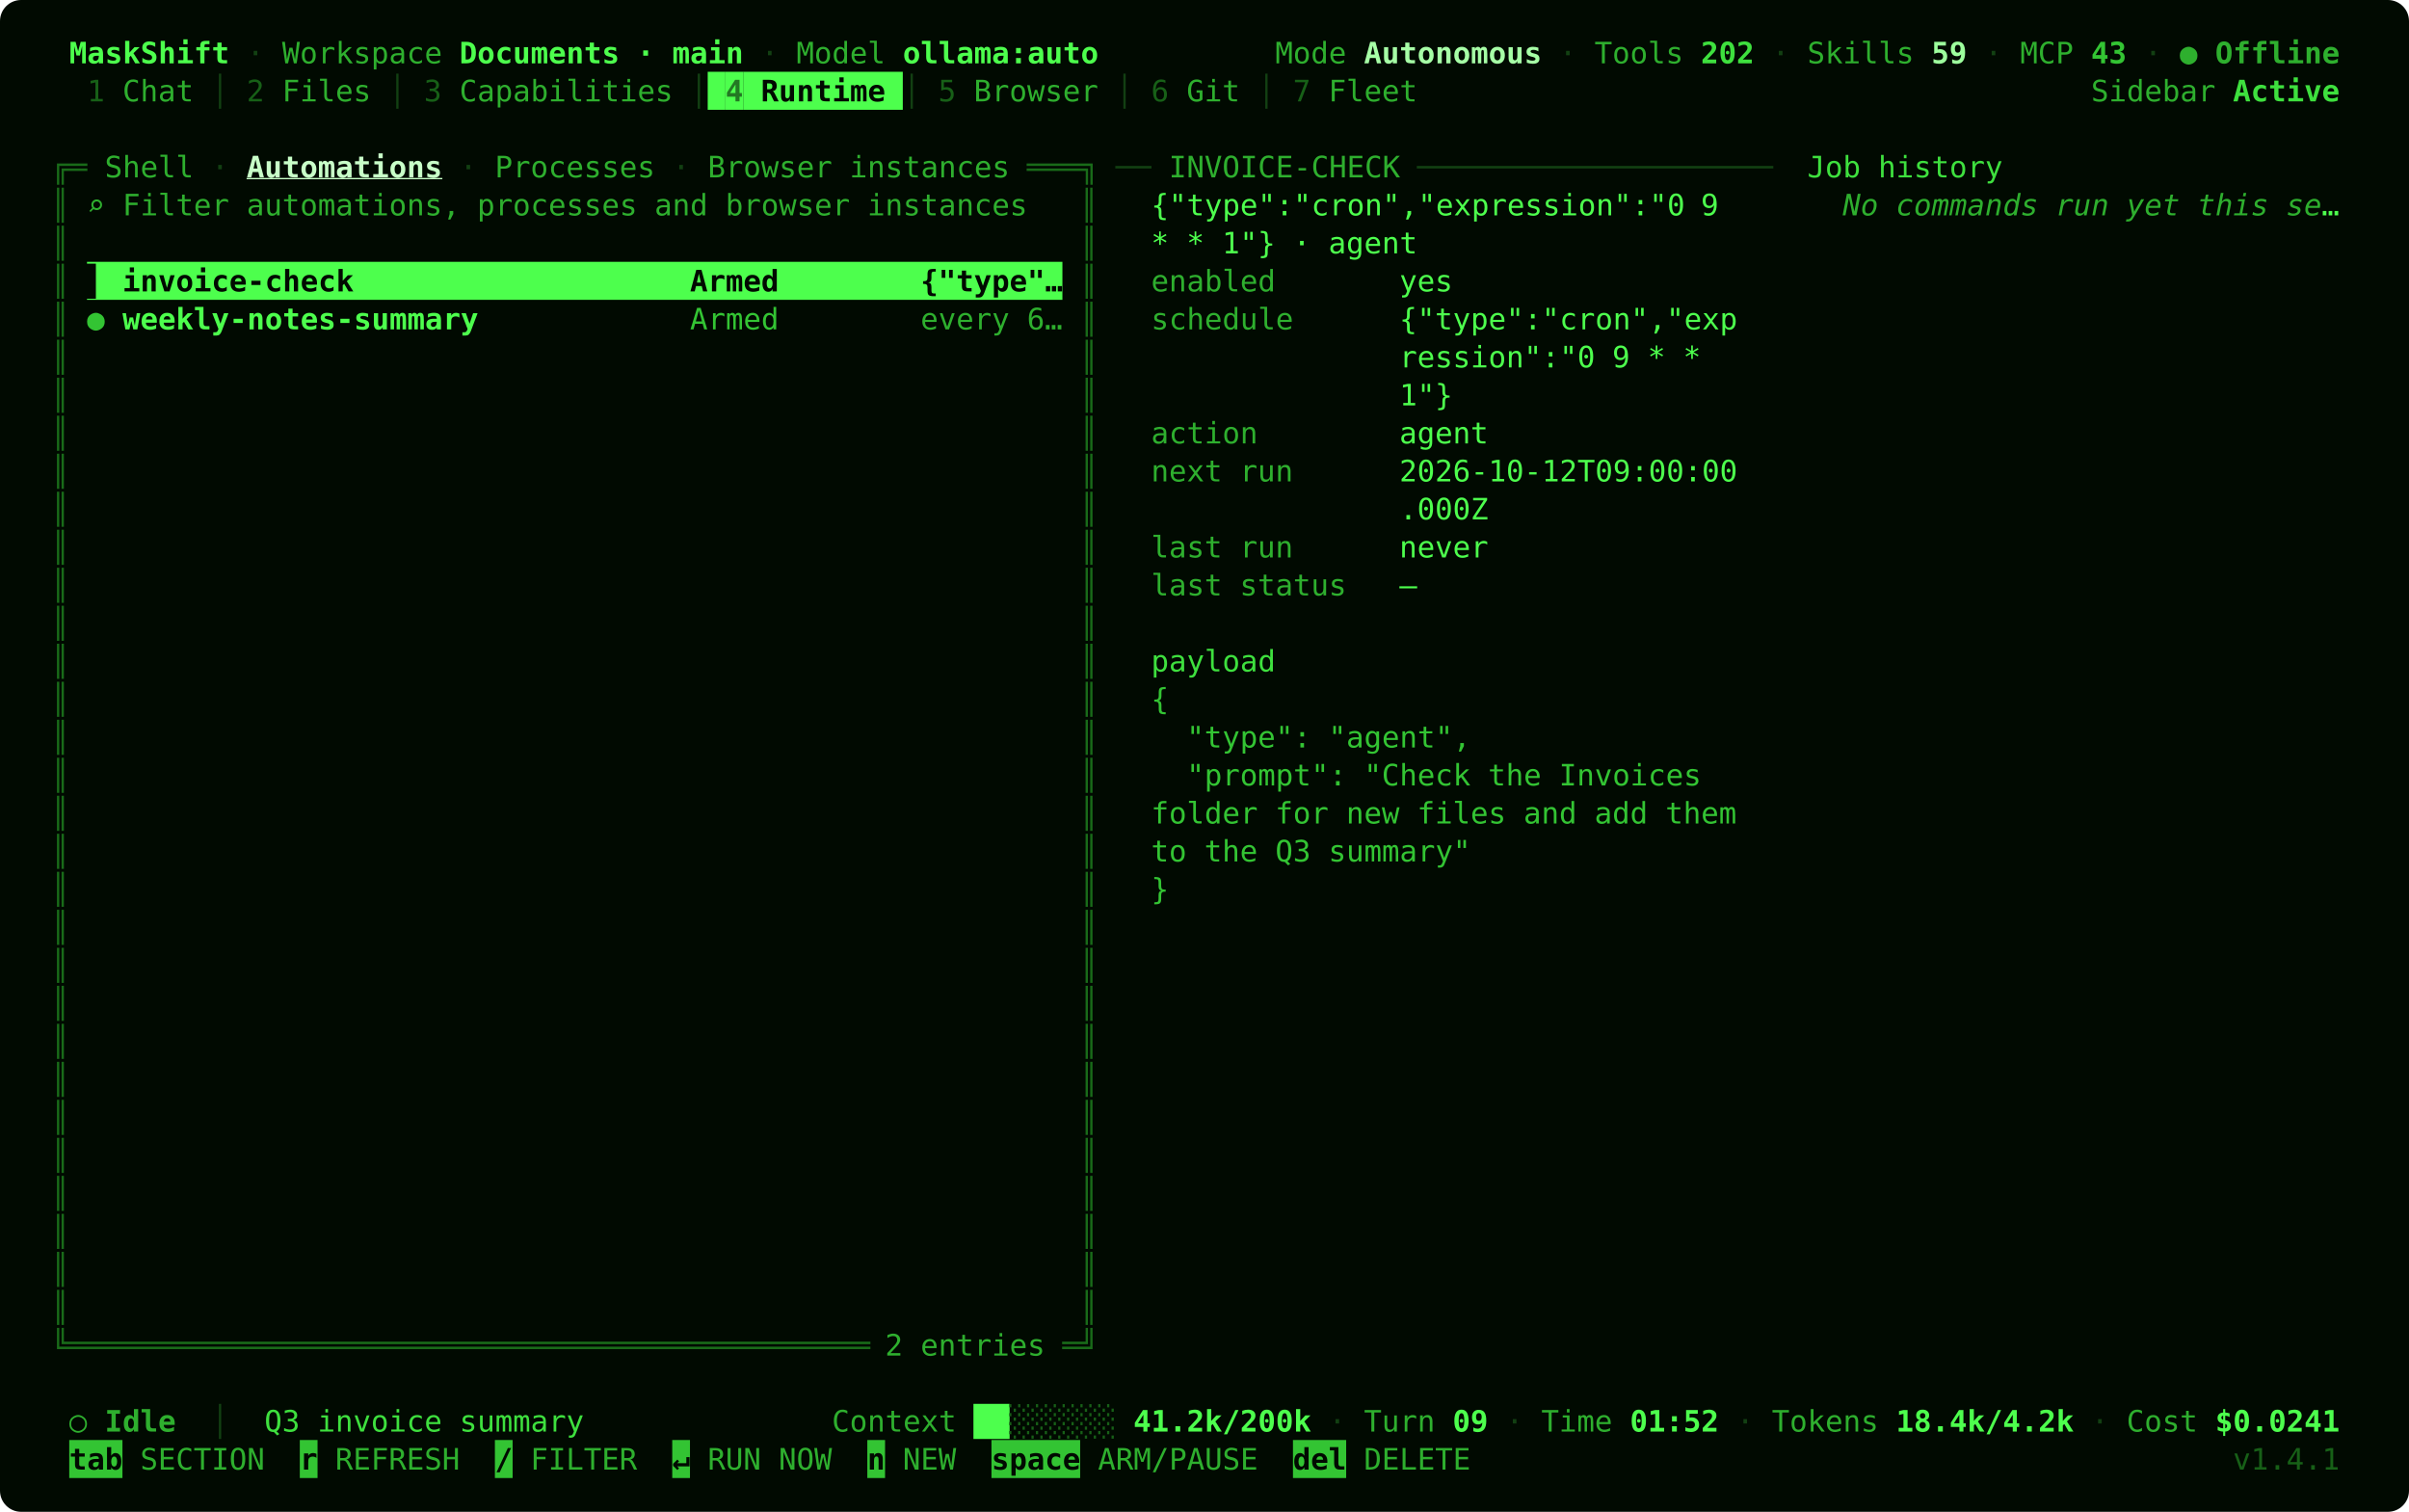
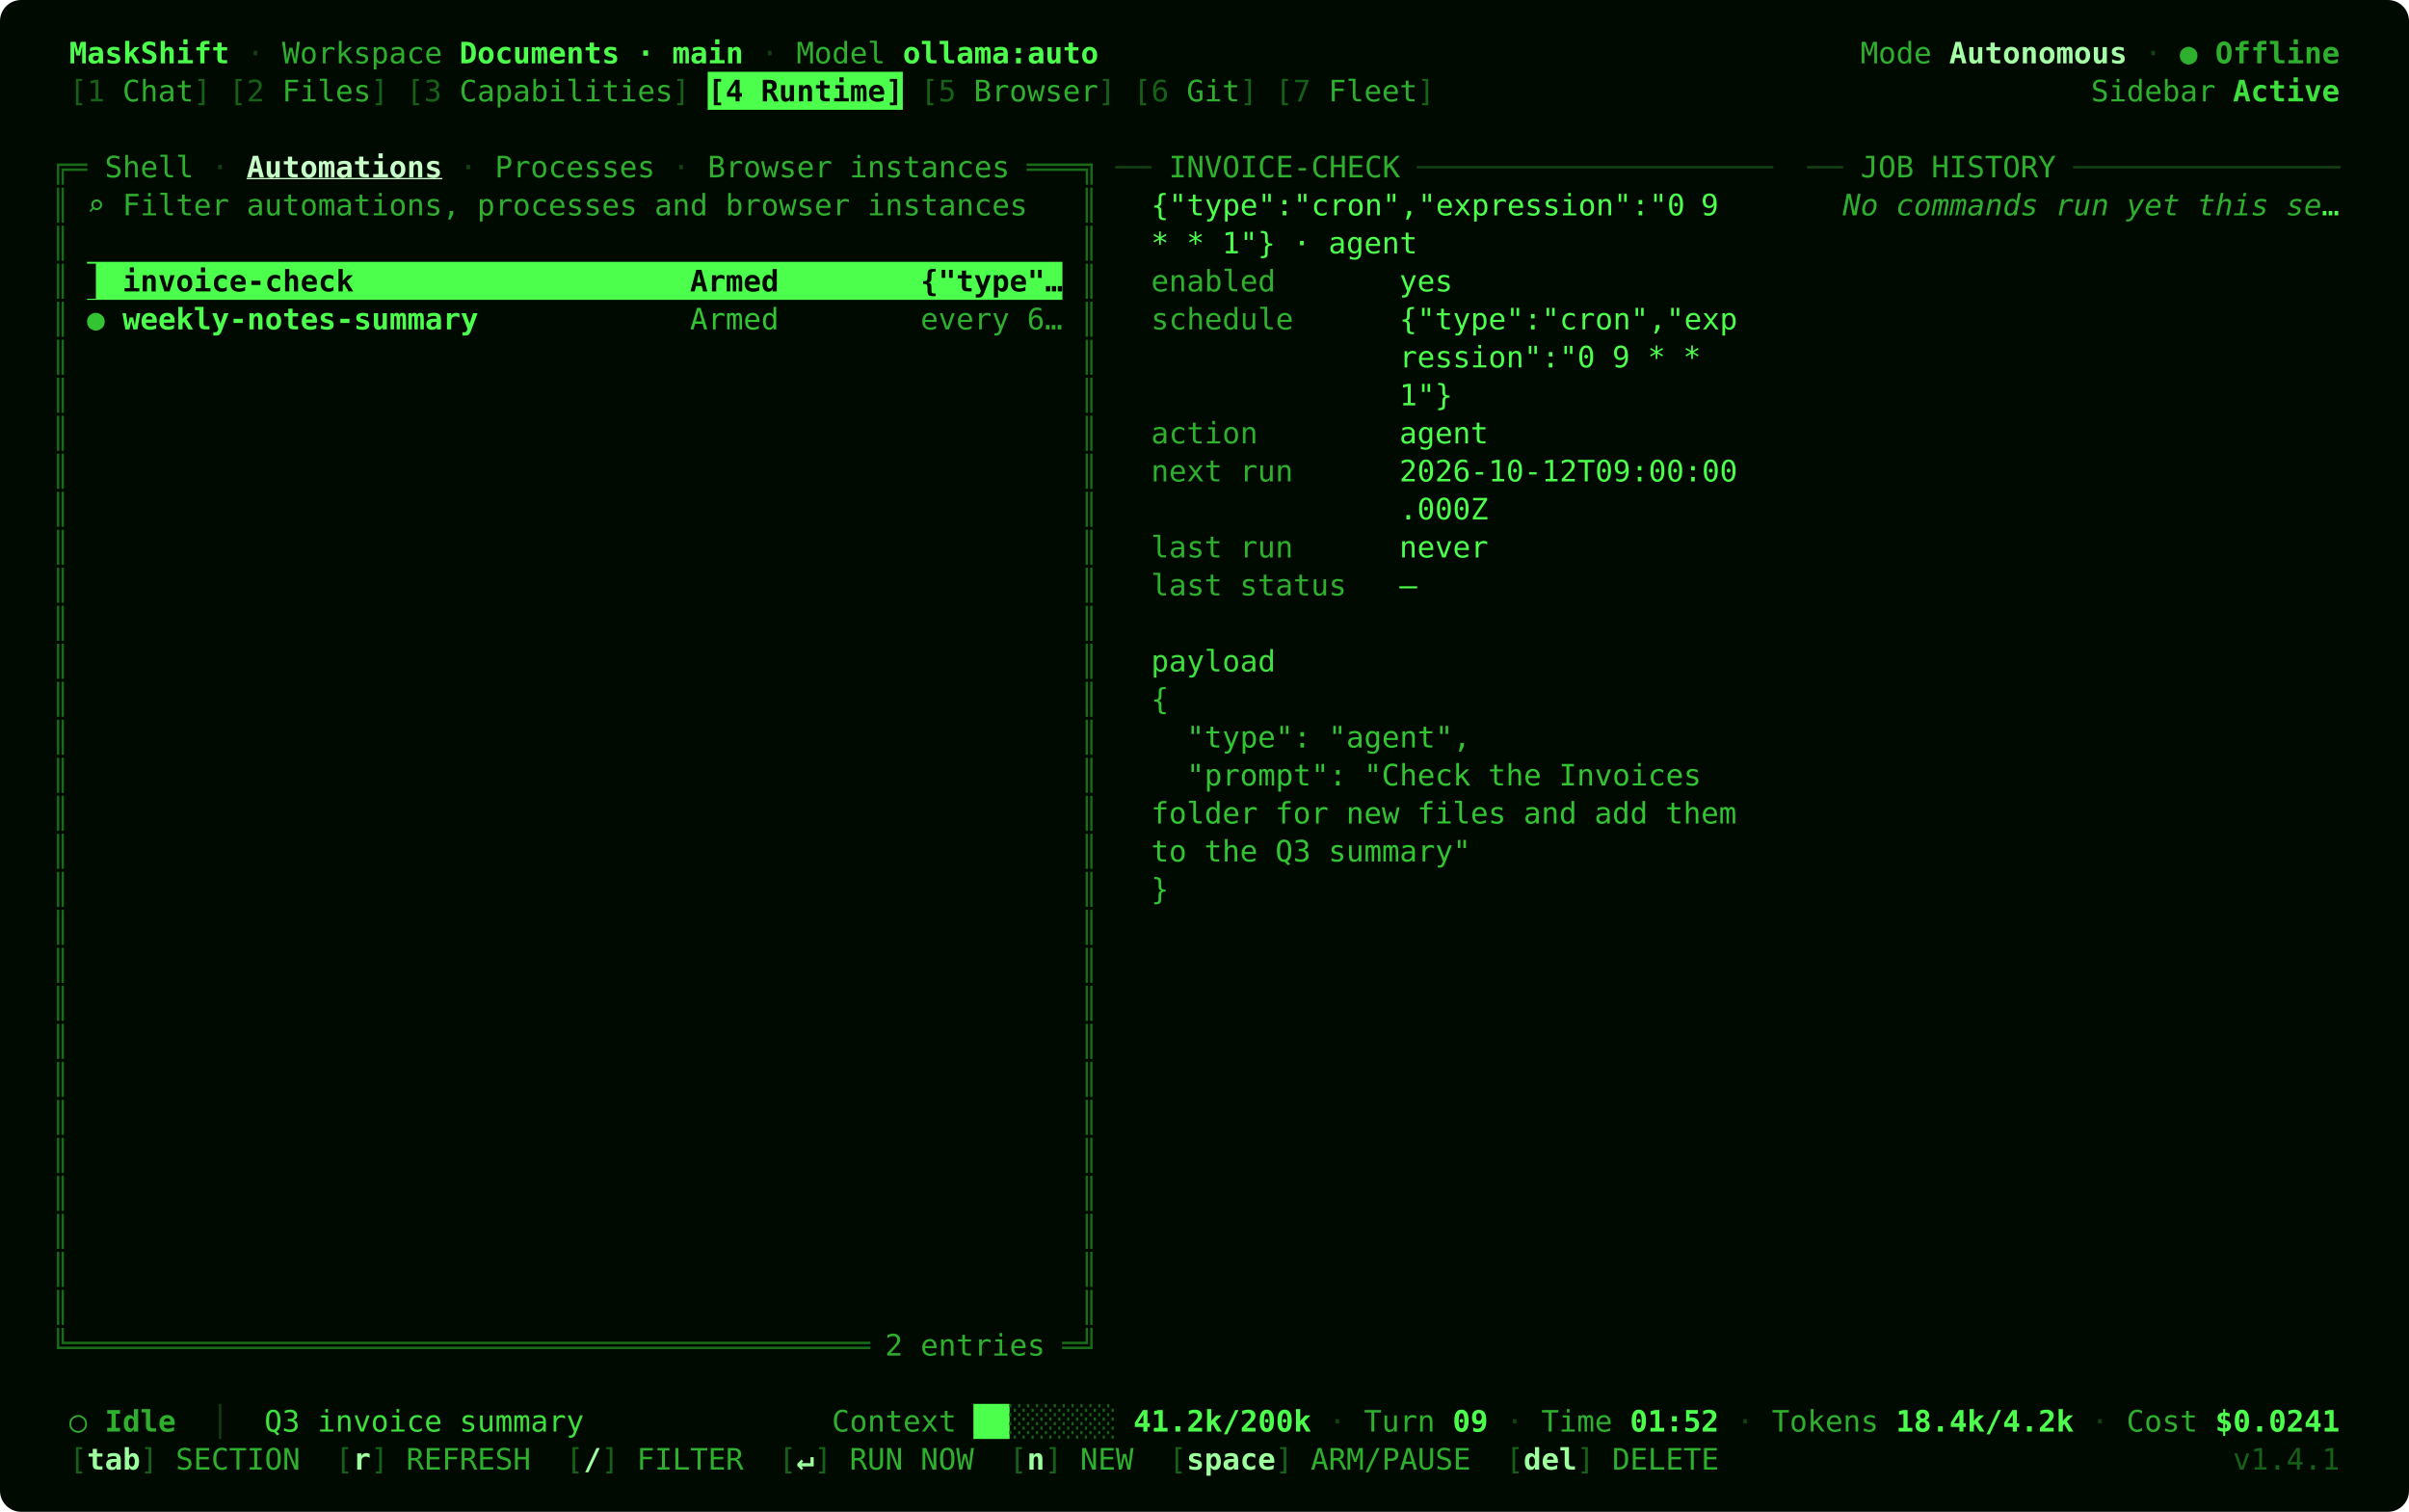
<svg xmlns="http://www.w3.org/2000/svg" width="1141" height="716" viewBox="0 0 1141 716" role="img" aria-label="MaskShift — Runtime">
  <rect width="100%" height="100%" rx="10" fill="#010a01" />
  <g font-family="SFMono-Regular, Menlo, Consolas, DejaVu Sans Mono, monospace" font-size="14" xml:space="preserve">
    <text x="32.80" y="30.00" fill="#4dff4d" textLength="75.60" lengthAdjust="spacingAndGlyphs" font-weight="700">MaskShift</text>
    <text x="116.80" y="30.00" fill="#124012" textLength="8.40" lengthAdjust="spacingAndGlyphs">·</text>
    <text x="133.60" y="30.00" fill="#2eaf2e" textLength="75.60" lengthAdjust="spacingAndGlyphs">Workspace</text>
    <text x="217.60" y="30.00" fill="#4dff4d" textLength="75.60" lengthAdjust="spacingAndGlyphs" font-weight="700">Documents</text>
    <text x="301.60" y="30.00" fill="#4dff4d" textLength="8.40" lengthAdjust="spacingAndGlyphs" font-weight="700">·</text>
    <text x="318.40" y="30.00" fill="#4dff4d" textLength="33.60" lengthAdjust="spacingAndGlyphs" font-weight="700">main</text>
    <text x="360.40" y="30.00" fill="#124012" textLength="8.40" lengthAdjust="spacingAndGlyphs">·</text>
    <text x="377.20" y="30.00" fill="#2eaf2e" textLength="42.00" lengthAdjust="spacingAndGlyphs">Model</text>
    <text x="427.60" y="30.00" fill="#4dff4d" textLength="92.40" lengthAdjust="spacingAndGlyphs" font-weight="700">ollama:auto</text>
-     <text x="604.00" y="30.00" fill="#2eaf2e" textLength="33.60" lengthAdjust="spacingAndGlyphs">Mode</text>
-     <text x="646.00" y="30.00" fill="#a6ffa6" textLength="84.00" lengthAdjust="spacingAndGlyphs" font-weight="700">Autonomous</text>
-     <text x="738.40" y="30.00" fill="#124012" textLength="8.40" lengthAdjust="spacingAndGlyphs">·</text>
-     <text x="755.20" y="30.00" fill="#2eaf2e" textLength="42.00" lengthAdjust="spacingAndGlyphs">Tools</text>
-     <text x="805.60" y="30.00" fill="#3ee03e" textLength="25.20" lengthAdjust="spacingAndGlyphs" font-weight="700">202</text>
-     <text x="839.20" y="30.00" fill="#124012" textLength="8.40" lengthAdjust="spacingAndGlyphs">·</text>
-     <text x="856.00" y="30.00" fill="#2eaf2e" textLength="50.40" lengthAdjust="spacingAndGlyphs">Skills</text>
-     <text x="914.80" y="30.00" fill="#9dff9d" textLength="16.80" lengthAdjust="spacingAndGlyphs" font-weight="700">59</text>
-     <text x="940.00" y="30.00" fill="#124012" textLength="8.40" lengthAdjust="spacingAndGlyphs">·</text>
-     <text x="956.80" y="30.00" fill="#2eaf2e" textLength="25.20" lengthAdjust="spacingAndGlyphs">MCP</text>
-     <text x="990.40" y="30.00" fill="#33c433" textLength="16.80" lengthAdjust="spacingAndGlyphs" font-weight="700">43</text>
+     <text x="881.20" y="30.00" fill="#2eaf2e" textLength="33.60" lengthAdjust="spacingAndGlyphs">Mode</text>
+     <text x="923.20" y="30.00" fill="#a6ffa6" textLength="84.00" lengthAdjust="spacingAndGlyphs" font-weight="700">Autonomous</text>
    <text x="1015.60" y="30.00" fill="#124012" textLength="8.40" lengthAdjust="spacingAndGlyphs">·</text>
    <text x="1032.40" y="30.00" fill="#2eaf2e" textLength="8.40" lengthAdjust="spacingAndGlyphs">●</text>
    <text x="1049.20" y="30.00" fill="#2eaf2e" textLength="58.80" lengthAdjust="spacingAndGlyphs" font-weight="700">Offline</text>
-     <text x="41.20" y="48.00" fill="#176017" textLength="8.40" lengthAdjust="spacingAndGlyphs">1</text>
+     <text x="32.80" y="48.00" fill="#176017" textLength="16.80" lengthAdjust="spacingAndGlyphs">[1</text>
    <text x="58.00" y="48.00" fill="#2eaf2e" textLength="33.60" lengthAdjust="spacingAndGlyphs">Chat</text>
-     <text x="100.00" y="48.00" fill="#124012" textLength="8.40" lengthAdjust="spacingAndGlyphs">│</text>
-     <text x="116.80" y="48.00" fill="#176017" textLength="8.40" lengthAdjust="spacingAndGlyphs">2</text>
+     <text x="91.60" y="48.00" fill="#176017" textLength="8.40" lengthAdjust="spacingAndGlyphs">]</text>
+     <text x="108.40" y="48.00" fill="#176017" textLength="16.80" lengthAdjust="spacingAndGlyphs">[2</text>
    <text x="133.60" y="48.00" fill="#2eaf2e" textLength="42.00" lengthAdjust="spacingAndGlyphs">Files</text>
-     <text x="184.00" y="48.00" fill="#124012" textLength="8.40" lengthAdjust="spacingAndGlyphs">│</text>
-     <text x="200.80" y="48.00" fill="#176017" textLength="8.40" lengthAdjust="spacingAndGlyphs">3</text>
+     <text x="175.60" y="48.00" fill="#176017" textLength="8.40" lengthAdjust="spacingAndGlyphs">]</text>
+     <text x="192.40" y="48.00" fill="#176017" textLength="16.80" lengthAdjust="spacingAndGlyphs">[3</text>
    <text x="217.60" y="48.00" fill="#2eaf2e" textLength="100.80" lengthAdjust="spacingAndGlyphs">Capabilities</text>
-     <text x="326.80" y="48.00" fill="#124012" textLength="8.40" lengthAdjust="spacingAndGlyphs">│</text>
-     <rect x="335.20" y="34.00" width="8.40" height="18" fill="#4dff4d" />
-     <rect x="343.60" y="34.00" width="8.40" height="18" fill="#4dff4d" />
-     <text x="343.60" y="48.00" fill="#237823" textLength="8.40" lengthAdjust="spacingAndGlyphs" font-weight="700">4</text>
-     <rect x="352.00" y="34.00" width="75.60" height="18" fill="#4dff4d" />
-     <text x="360.40" y="48.00" fill="#010a01" textLength="58.80" lengthAdjust="spacingAndGlyphs" font-weight="700">Runtime</text>
-     <text x="427.60" y="48.00" fill="#124012" textLength="8.40" lengthAdjust="spacingAndGlyphs">│</text>
-     <text x="444.40" y="48.00" fill="#176017" textLength="8.40" lengthAdjust="spacingAndGlyphs">5</text>
+     <text x="318.40" y="48.00" fill="#176017" textLength="8.40" lengthAdjust="spacingAndGlyphs">]</text>
+     <rect x="335.20" y="34.00" width="92.40" height="18" fill="#4dff4d" />
+     <text x="335.20" y="48.00" fill="#010a01" textLength="16.80" lengthAdjust="spacingAndGlyphs" font-weight="700">[4</text>
+     <text x="360.40" y="48.00" fill="#010a01" textLength="67.20" lengthAdjust="spacingAndGlyphs" font-weight="700">Runtime]</text>
+     <text x="436.00" y="48.00" fill="#176017" textLength="16.80" lengthAdjust="spacingAndGlyphs">[5</text>
    <text x="461.20" y="48.00" fill="#2eaf2e" textLength="58.80" lengthAdjust="spacingAndGlyphs">Browser</text>
-     <text x="528.40" y="48.00" fill="#124012" textLength="8.40" lengthAdjust="spacingAndGlyphs">│</text>
-     <text x="545.20" y="48.00" fill="#176017" textLength="8.40" lengthAdjust="spacingAndGlyphs">6</text>
+     <text x="520.00" y="48.00" fill="#176017" textLength="8.40" lengthAdjust="spacingAndGlyphs">]</text>
+     <text x="536.80" y="48.00" fill="#176017" textLength="16.80" lengthAdjust="spacingAndGlyphs">[6</text>
    <text x="562.00" y="48.00" fill="#2eaf2e" textLength="25.20" lengthAdjust="spacingAndGlyphs">Git</text>
-     <text x="595.60" y="48.00" fill="#124012" textLength="8.40" lengthAdjust="spacingAndGlyphs">│</text>
-     <text x="612.40" y="48.00" fill="#176017" textLength="8.40" lengthAdjust="spacingAndGlyphs">7</text>
+     <text x="587.20" y="48.00" fill="#176017" textLength="8.40" lengthAdjust="spacingAndGlyphs">]</text>
+     <text x="604.00" y="48.00" fill="#176017" textLength="16.80" lengthAdjust="spacingAndGlyphs">[7</text>
    <text x="629.20" y="48.00" fill="#2eaf2e" textLength="42.00" lengthAdjust="spacingAndGlyphs">Fleet</text>
+     <text x="671.20" y="48.00" fill="#176017" textLength="8.40" lengthAdjust="spacingAndGlyphs">]</text>
    <text x="990.40" y="48.00" fill="#2eaf2e" textLength="58.80" lengthAdjust="spacingAndGlyphs">Sidebar</text>
    <text x="1057.60" y="48.00" fill="#3ee03e" textLength="50.40" lengthAdjust="spacingAndGlyphs" font-weight="700">Active</text>
    <text x="24.40" y="84.00" fill="#196b19" textLength="16.80" lengthAdjust="spacingAndGlyphs">╔═</text>
    <text x="49.60" y="84.00" fill="#2eaf2e" textLength="42.00" lengthAdjust="spacingAndGlyphs">Shell</text>
    <text x="100.00" y="84.00" fill="#124012" textLength="8.40" lengthAdjust="spacingAndGlyphs">·</text>
    <text x="116.80" y="84.00" fill="#c8ffc8" textLength="92.40" lengthAdjust="spacingAndGlyphs" font-weight="700" text-decoration="underline">Automations</text>
    <text x="217.60" y="84.00" fill="#124012" textLength="8.40" lengthAdjust="spacingAndGlyphs">·</text>
    <text x="234.40" y="84.00" fill="#2eaf2e" textLength="75.60" lengthAdjust="spacingAndGlyphs">Processes</text>
    <text x="318.40" y="84.00" fill="#124012" textLength="8.40" lengthAdjust="spacingAndGlyphs">·</text>
    <text x="335.20" y="84.00" fill="#2eaf2e" textLength="58.80" lengthAdjust="spacingAndGlyphs">Browser</text>
    <text x="402.40" y="84.00" fill="#2eaf2e" textLength="75.60" lengthAdjust="spacingAndGlyphs">instances</text>
    <text x="486.40" y="84.00" fill="#196b19" textLength="33.60" lengthAdjust="spacingAndGlyphs">═══╗</text>
    <text x="528.40" y="84.00" fill="#124012" textLength="16.80" lengthAdjust="spacingAndGlyphs">──</text>
    <text x="553.60" y="84.00" fill="#2eaf2e" textLength="109.20" lengthAdjust="spacingAndGlyphs">INVOICE-CHECK</text>
    <text x="671.20" y="84.00" fill="#124012" textLength="168.00" lengthAdjust="spacingAndGlyphs">────────────────────</text>
-     <text x="856.00" y="84.00" fill="#3ee03e" textLength="25.20" lengthAdjust="spacingAndGlyphs">Job</text>
-     <text x="889.60" y="84.00" fill="#3ee03e" textLength="58.80" lengthAdjust="spacingAndGlyphs">history</text>
+     <text x="856.00" y="84.00" fill="#124012" textLength="16.80" lengthAdjust="spacingAndGlyphs">──</text>
+     <text x="881.20" y="84.00" fill="#2eaf2e" textLength="25.20" lengthAdjust="spacingAndGlyphs">JOB</text>
+     <text x="914.80" y="84.00" fill="#2eaf2e" textLength="58.80" lengthAdjust="spacingAndGlyphs">HISTORY</text>
+     <text x="982.00" y="84.00" fill="#124012" textLength="126.00" lengthAdjust="spacingAndGlyphs">───────────────</text>
    <text x="24.40" y="102.00" fill="#196b19" textLength="8.40" lengthAdjust="spacingAndGlyphs">║</text>
    <text x="41.20" y="102.00" fill="#2eaf2e" textLength="8.40" lengthAdjust="spacingAndGlyphs">⌕</text>
    <text x="58.00" y="102.00" fill="#2eaf2e" textLength="50.40" lengthAdjust="spacingAndGlyphs">Filter</text>
    <text x="116.80" y="102.00" fill="#2eaf2e" textLength="100.80" lengthAdjust="spacingAndGlyphs">automations,</text>
    <text x="226.00" y="102.00" fill="#2eaf2e" textLength="75.60" lengthAdjust="spacingAndGlyphs">processes</text>
    <text x="310.00" y="102.00" fill="#2eaf2e" textLength="25.20" lengthAdjust="spacingAndGlyphs">and</text>
    <text x="343.60" y="102.00" fill="#2eaf2e" textLength="58.80" lengthAdjust="spacingAndGlyphs">browser</text>
    <text x="410.80" y="102.00" fill="#2eaf2e" textLength="75.60" lengthAdjust="spacingAndGlyphs">instances</text>
    <text x="511.60" y="102.00" fill="#196b19" textLength="8.40" lengthAdjust="spacingAndGlyphs">║</text>
    <text x="545.20" y="102.00" fill="#4dff4d" textLength="252.00" lengthAdjust="spacingAndGlyphs">{"type":"cron","expression":"0</text>
    <text x="805.60" y="102.00" fill="#4dff4d" textLength="8.40" lengthAdjust="spacingAndGlyphs">9</text>
    <text x="872.80" y="102.00" fill="#2eaf2e" textLength="16.80" lengthAdjust="spacingAndGlyphs" font-style="italic">No</text>
    <text x="898.00" y="102.00" fill="#2eaf2e" textLength="67.20" lengthAdjust="spacingAndGlyphs" font-style="italic">commands</text>
    <text x="973.60" y="102.00" fill="#2eaf2e" textLength="25.20" lengthAdjust="spacingAndGlyphs" font-style="italic">run</text>
    <text x="1007.20" y="102.00" fill="#2eaf2e" textLength="25.20" lengthAdjust="spacingAndGlyphs" font-style="italic">yet</text>
    <text x="1040.80" y="102.00" fill="#2eaf2e" textLength="33.60" lengthAdjust="spacingAndGlyphs" font-style="italic">this</text>
    <text x="1082.80" y="102.00" fill="#2eaf2e" textLength="16.80" lengthAdjust="spacingAndGlyphs" font-style="italic">se</text>
    <text x="1099.60" y="102.00" fill="#4dff4d" textLength="8.40" lengthAdjust="spacingAndGlyphs">…</text>
    <text x="24.40" y="120.00" fill="#196b19" textLength="8.40" lengthAdjust="spacingAndGlyphs">║</text>
    <text x="511.60" y="120.00" fill="#196b19" textLength="8.40" lengthAdjust="spacingAndGlyphs">║</text>
    <text x="545.20" y="120.00" fill="#4dff4d" textLength="8.40" lengthAdjust="spacingAndGlyphs">*</text>
    <text x="562.00" y="120.00" fill="#4dff4d" textLength="8.40" lengthAdjust="spacingAndGlyphs">*</text>
    <text x="578.80" y="120.00" fill="#4dff4d" textLength="25.20" lengthAdjust="spacingAndGlyphs">1"}</text>
    <text x="612.40" y="120.00" fill="#4dff4d" textLength="8.40" lengthAdjust="spacingAndGlyphs">·</text>
    <text x="629.20" y="120.00" fill="#4dff4d" textLength="42.00" lengthAdjust="spacingAndGlyphs">agent</text>
    <text x="24.40" y="138.00" fill="#196b19" textLength="8.40" lengthAdjust="spacingAndGlyphs">║</text>
    <rect x="41.20" y="124.00" width="462.00" height="18" fill="#4dff4d" />
    <text x="41.20" y="138.00" fill="#010a01" textLength="8.40" lengthAdjust="spacingAndGlyphs" font-weight="700">▌</text>
    <text x="58.00" y="138.00" fill="#010a01" textLength="109.20" lengthAdjust="spacingAndGlyphs" font-weight="700">invoice-check</text>
    <text x="326.80" y="138.00" fill="#010a01" textLength="42.00" lengthAdjust="spacingAndGlyphs" font-weight="700">Armed</text>
    <text x="436.00" y="138.00" fill="#010a01" textLength="67.20" lengthAdjust="spacingAndGlyphs" font-weight="700">{"type"…</text>
    <text x="511.60" y="138.00" fill="#196b19" textLength="8.40" lengthAdjust="spacingAndGlyphs">║</text>
    <text x="545.20" y="138.00" fill="#2eaf2e" textLength="58.80" lengthAdjust="spacingAndGlyphs">enabled</text>
    <text x="662.80" y="138.00" fill="#4dff4d" textLength="25.20" lengthAdjust="spacingAndGlyphs">yes</text>
    <text x="24.40" y="156.00" fill="#196b19" textLength="8.40" lengthAdjust="spacingAndGlyphs">║</text>
    <text x="41.20" y="156.00" fill="#33c433" textLength="8.40" lengthAdjust="spacingAndGlyphs">●</text>
    <text x="58.00" y="156.00" fill="#4dff4d" textLength="168.00" lengthAdjust="spacingAndGlyphs" font-weight="700">weekly-notes-summary</text>
    <text x="326.80" y="156.00" fill="#33c433" textLength="42.00" lengthAdjust="spacingAndGlyphs">Armed</text>
    <text x="436.00" y="156.00" fill="#2eaf2e" textLength="42.00" lengthAdjust="spacingAndGlyphs">every</text>
    <text x="486.40" y="156.00" fill="#2eaf2e" textLength="16.80" lengthAdjust="spacingAndGlyphs">6…</text>
    <text x="511.60" y="156.00" fill="#196b19" textLength="8.40" lengthAdjust="spacingAndGlyphs">║</text>
    <text x="545.20" y="156.00" fill="#2eaf2e" textLength="67.20" lengthAdjust="spacingAndGlyphs">schedule</text>
    <text x="662.80" y="156.00" fill="#4dff4d" textLength="159.60" lengthAdjust="spacingAndGlyphs">{"type":"cron","exp</text>
    <text x="24.40" y="174.00" fill="#196b19" textLength="8.40" lengthAdjust="spacingAndGlyphs">║</text>
    <text x="511.60" y="174.00" fill="#196b19" textLength="8.40" lengthAdjust="spacingAndGlyphs">║</text>
    <text x="662.80" y="174.00" fill="#4dff4d" textLength="92.40" lengthAdjust="spacingAndGlyphs">ression":"0</text>
    <text x="763.60" y="174.00" fill="#4dff4d" textLength="8.40" lengthAdjust="spacingAndGlyphs">9</text>
    <text x="780.40" y="174.00" fill="#4dff4d" textLength="8.40" lengthAdjust="spacingAndGlyphs">*</text>
    <text x="797.20" y="174.00" fill="#4dff4d" textLength="8.40" lengthAdjust="spacingAndGlyphs">*</text>
    <text x="24.40" y="192.00" fill="#196b19" textLength="8.40" lengthAdjust="spacingAndGlyphs">║</text>
    <text x="511.60" y="192.00" fill="#196b19" textLength="8.40" lengthAdjust="spacingAndGlyphs">║</text>
    <text x="662.80" y="192.00" fill="#4dff4d" textLength="25.20" lengthAdjust="spacingAndGlyphs">1"}</text>
    <text x="24.40" y="210.00" fill="#196b19" textLength="8.40" lengthAdjust="spacingAndGlyphs">║</text>
    <text x="511.60" y="210.00" fill="#196b19" textLength="8.40" lengthAdjust="spacingAndGlyphs">║</text>
    <text x="545.20" y="210.00" fill="#2eaf2e" textLength="50.40" lengthAdjust="spacingAndGlyphs">action</text>
    <text x="662.80" y="210.00" fill="#4dff4d" textLength="42.00" lengthAdjust="spacingAndGlyphs">agent</text>
    <text x="24.40" y="228.00" fill="#196b19" textLength="8.40" lengthAdjust="spacingAndGlyphs">║</text>
    <text x="511.60" y="228.00" fill="#196b19" textLength="8.40" lengthAdjust="spacingAndGlyphs">║</text>
    <text x="545.20" y="228.00" fill="#2eaf2e" textLength="33.60" lengthAdjust="spacingAndGlyphs">next</text>
    <text x="587.20" y="228.00" fill="#2eaf2e" textLength="25.20" lengthAdjust="spacingAndGlyphs">run</text>
    <text x="662.80" y="228.00" fill="#4dff4d" textLength="159.60" lengthAdjust="spacingAndGlyphs">2026-10-12T09:00:00</text>
    <text x="24.40" y="246.00" fill="#196b19" textLength="8.40" lengthAdjust="spacingAndGlyphs">║</text>
    <text x="511.60" y="246.00" fill="#196b19" textLength="8.40" lengthAdjust="spacingAndGlyphs">║</text>
    <text x="662.80" y="246.00" fill="#4dff4d" textLength="42.00" lengthAdjust="spacingAndGlyphs">.000Z</text>
    <text x="24.40" y="264.00" fill="#196b19" textLength="8.40" lengthAdjust="spacingAndGlyphs">║</text>
    <text x="511.60" y="264.00" fill="#196b19" textLength="8.40" lengthAdjust="spacingAndGlyphs">║</text>
    <text x="545.20" y="264.00" fill="#2eaf2e" textLength="33.60" lengthAdjust="spacingAndGlyphs">last</text>
    <text x="587.20" y="264.00" fill="#2eaf2e" textLength="25.20" lengthAdjust="spacingAndGlyphs">run</text>
    <text x="662.80" y="264.00" fill="#4dff4d" textLength="42.00" lengthAdjust="spacingAndGlyphs">never</text>
    <text x="24.40" y="282.00" fill="#196b19" textLength="8.40" lengthAdjust="spacingAndGlyphs">║</text>
    <text x="511.60" y="282.00" fill="#196b19" textLength="8.40" lengthAdjust="spacingAndGlyphs">║</text>
    <text x="545.20" y="282.00" fill="#2eaf2e" textLength="33.60" lengthAdjust="spacingAndGlyphs">last</text>
    <text x="587.20" y="282.00" fill="#2eaf2e" textLength="50.40" lengthAdjust="spacingAndGlyphs">status</text>
    <text x="662.80" y="282.00" fill="#4dff4d" textLength="8.40" lengthAdjust="spacingAndGlyphs">—</text>
    <text x="24.40" y="300.00" fill="#196b19" textLength="8.40" lengthAdjust="spacingAndGlyphs">║</text>
    <text x="511.60" y="300.00" fill="#196b19" textLength="8.40" lengthAdjust="spacingAndGlyphs">║</text>
    <text x="24.40" y="318.00" fill="#196b19" textLength="8.40" lengthAdjust="spacingAndGlyphs">║</text>
    <text x="511.60" y="318.00" fill="#196b19" textLength="8.40" lengthAdjust="spacingAndGlyphs">║</text>
    <text x="545.20" y="318.00" fill="#3ee03e" textLength="58.80" lengthAdjust="spacingAndGlyphs">payload</text>
    <text x="24.40" y="336.00" fill="#196b19" textLength="8.40" lengthAdjust="spacingAndGlyphs">║</text>
    <text x="511.60" y="336.00" fill="#196b19" textLength="8.40" lengthAdjust="spacingAndGlyphs">║</text>
    <text x="545.20" y="336.00" fill="#33c433" textLength="8.40" lengthAdjust="spacingAndGlyphs">{</text>
    <text x="24.40" y="354.00" fill="#196b19" textLength="8.40" lengthAdjust="spacingAndGlyphs">║</text>
    <text x="511.60" y="354.00" fill="#196b19" textLength="8.40" lengthAdjust="spacingAndGlyphs">║</text>
    <text x="562.00" y="354.00" fill="#33c433" textLength="58.80" lengthAdjust="spacingAndGlyphs">"type":</text>
    <text x="629.20" y="354.00" fill="#33c433" textLength="67.20" lengthAdjust="spacingAndGlyphs">"agent",</text>
    <text x="24.40" y="372.00" fill="#196b19" textLength="8.40" lengthAdjust="spacingAndGlyphs">║</text>
    <text x="511.60" y="372.00" fill="#196b19" textLength="8.40" lengthAdjust="spacingAndGlyphs">║</text>
    <text x="562.00" y="372.00" fill="#33c433" textLength="75.60" lengthAdjust="spacingAndGlyphs">"prompt":</text>
    <text x="646.00" y="372.00" fill="#33c433" textLength="50.40" lengthAdjust="spacingAndGlyphs">"Check</text>
    <text x="704.80" y="372.00" fill="#33c433" textLength="25.20" lengthAdjust="spacingAndGlyphs">the</text>
    <text x="738.40" y="372.00" fill="#33c433" textLength="67.20" lengthAdjust="spacingAndGlyphs">Invoices</text>
    <text x="24.40" y="390.00" fill="#196b19" textLength="8.40" lengthAdjust="spacingAndGlyphs">║</text>
    <text x="511.60" y="390.00" fill="#196b19" textLength="8.40" lengthAdjust="spacingAndGlyphs">║</text>
    <text x="545.20" y="390.00" fill="#33c433" textLength="50.40" lengthAdjust="spacingAndGlyphs">folder</text>
    <text x="604.00" y="390.00" fill="#33c433" textLength="25.20" lengthAdjust="spacingAndGlyphs">for</text>
    <text x="637.60" y="390.00" fill="#33c433" textLength="25.20" lengthAdjust="spacingAndGlyphs">new</text>
    <text x="671.20" y="390.00" fill="#33c433" textLength="42.00" lengthAdjust="spacingAndGlyphs">files</text>
    <text x="721.60" y="390.00" fill="#33c433" textLength="25.20" lengthAdjust="spacingAndGlyphs">and</text>
    <text x="755.20" y="390.00" fill="#33c433" textLength="25.20" lengthAdjust="spacingAndGlyphs">add</text>
    <text x="788.80" y="390.00" fill="#33c433" textLength="33.60" lengthAdjust="spacingAndGlyphs">them</text>
    <text x="24.40" y="408.00" fill="#196b19" textLength="8.40" lengthAdjust="spacingAndGlyphs">║</text>
    <text x="511.60" y="408.00" fill="#196b19" textLength="8.40" lengthAdjust="spacingAndGlyphs">║</text>
    <text x="545.20" y="408.00" fill="#33c433" textLength="16.80" lengthAdjust="spacingAndGlyphs">to</text>
    <text x="570.40" y="408.00" fill="#33c433" textLength="25.20" lengthAdjust="spacingAndGlyphs">the</text>
    <text x="604.00" y="408.00" fill="#33c433" textLength="16.80" lengthAdjust="spacingAndGlyphs">Q3</text>
    <text x="629.20" y="408.00" fill="#33c433" textLength="67.20" lengthAdjust="spacingAndGlyphs">summary"</text>
    <text x="24.40" y="426.00" fill="#196b19" textLength="8.40" lengthAdjust="spacingAndGlyphs">║</text>
    <text x="511.60" y="426.00" fill="#196b19" textLength="8.40" lengthAdjust="spacingAndGlyphs">║</text>
    <text x="545.20" y="426.00" fill="#33c433" textLength="8.40" lengthAdjust="spacingAndGlyphs">}</text>
    <text x="24.40" y="444.00" fill="#196b19" textLength="8.40" lengthAdjust="spacingAndGlyphs">║</text>
    <text x="511.60" y="444.00" fill="#196b19" textLength="8.40" lengthAdjust="spacingAndGlyphs">║</text>
    <text x="24.40" y="462.00" fill="#196b19" textLength="8.40" lengthAdjust="spacingAndGlyphs">║</text>
    <text x="511.60" y="462.00" fill="#196b19" textLength="8.40" lengthAdjust="spacingAndGlyphs">║</text>
    <text x="24.40" y="480.00" fill="#196b19" textLength="8.40" lengthAdjust="spacingAndGlyphs">║</text>
    <text x="511.60" y="480.00" fill="#196b19" textLength="8.40" lengthAdjust="spacingAndGlyphs">║</text>
    <text x="24.40" y="498.00" fill="#196b19" textLength="8.40" lengthAdjust="spacingAndGlyphs">║</text>
    <text x="511.60" y="498.00" fill="#196b19" textLength="8.40" lengthAdjust="spacingAndGlyphs">║</text>
    <text x="24.40" y="516.00" fill="#196b19" textLength="8.40" lengthAdjust="spacingAndGlyphs">║</text>
    <text x="511.60" y="516.00" fill="#196b19" textLength="8.40" lengthAdjust="spacingAndGlyphs">║</text>
    <text x="24.40" y="534.00" fill="#196b19" textLength="8.40" lengthAdjust="spacingAndGlyphs">║</text>
    <text x="511.60" y="534.00" fill="#196b19" textLength="8.40" lengthAdjust="spacingAndGlyphs">║</text>
    <text x="24.40" y="552.00" fill="#196b19" textLength="8.40" lengthAdjust="spacingAndGlyphs">║</text>
    <text x="511.60" y="552.00" fill="#196b19" textLength="8.40" lengthAdjust="spacingAndGlyphs">║</text>
    <text x="24.40" y="570.00" fill="#196b19" textLength="8.40" lengthAdjust="spacingAndGlyphs">║</text>
    <text x="511.60" y="570.00" fill="#196b19" textLength="8.40" lengthAdjust="spacingAndGlyphs">║</text>
    <text x="24.40" y="588.00" fill="#196b19" textLength="8.40" lengthAdjust="spacingAndGlyphs">║</text>
    <text x="511.60" y="588.00" fill="#196b19" textLength="8.40" lengthAdjust="spacingAndGlyphs">║</text>
    <text x="24.40" y="606.00" fill="#196b19" textLength="8.40" lengthAdjust="spacingAndGlyphs">║</text>
    <text x="511.60" y="606.00" fill="#196b19" textLength="8.40" lengthAdjust="spacingAndGlyphs">║</text>
    <text x="24.40" y="624.00" fill="#196b19" textLength="8.40" lengthAdjust="spacingAndGlyphs">║</text>
    <text x="511.60" y="624.00" fill="#196b19" textLength="8.40" lengthAdjust="spacingAndGlyphs">║</text>
    <text x="24.40" y="642.00" fill="#196b19" textLength="386.40" lengthAdjust="spacingAndGlyphs">╚═════════════════════════════════════════════</text>
    <text x="419.20" y="642.00" fill="#2eaf2e" textLength="8.40" lengthAdjust="spacingAndGlyphs">2</text>
    <text x="436.00" y="642.00" fill="#2eaf2e" textLength="58.80" lengthAdjust="spacingAndGlyphs">entries</text>
    <text x="503.20" y="642.00" fill="#196b19" textLength="16.80" lengthAdjust="spacingAndGlyphs">═╝</text>
    <text x="32.80" y="678.00" fill="#2eaf2e" textLength="8.40" lengthAdjust="spacingAndGlyphs">○</text>
    <text x="49.60" y="678.00" fill="#2eaf2e" textLength="33.60" lengthAdjust="spacingAndGlyphs" font-weight="700">Idle</text>
    <text x="100.00" y="678.00" fill="#124012" textLength="8.40" lengthAdjust="spacingAndGlyphs">│</text>
    <text x="125.20" y="678.00" fill="#3ee03e" textLength="16.80" lengthAdjust="spacingAndGlyphs">Q3</text>
    <text x="150.40" y="678.00" fill="#3ee03e" textLength="58.80" lengthAdjust="spacingAndGlyphs">invoice</text>
    <text x="217.60" y="678.00" fill="#3ee03e" textLength="58.80" lengthAdjust="spacingAndGlyphs">summary</text>
    <text x="394.00" y="678.00" fill="#2eaf2e" textLength="58.80" lengthAdjust="spacingAndGlyphs">Context</text>
    <text x="461.20" y="678.00" fill="#4dff4d" textLength="16.80" lengthAdjust="spacingAndGlyphs">██</text>
    <text x="478.00" y="678.00" fill="#176017" textLength="50.40" lengthAdjust="spacingAndGlyphs">░░░░░░</text>
    <text x="536.80" y="678.00" fill="#4dff4d" textLength="84.00" lengthAdjust="spacingAndGlyphs" font-weight="700">41.2k/200k</text>
    <text x="629.20" y="678.00" fill="#124012" textLength="8.40" lengthAdjust="spacingAndGlyphs">·</text>
    <text x="646.00" y="678.00" fill="#2eaf2e" textLength="33.60" lengthAdjust="spacingAndGlyphs">Turn</text>
    <text x="688.00" y="678.00" fill="#4dff4d" textLength="16.80" lengthAdjust="spacingAndGlyphs" font-weight="700">09</text>
    <text x="713.20" y="678.00" fill="#124012" textLength="8.40" lengthAdjust="spacingAndGlyphs">·</text>
    <text x="730.00" y="678.00" fill="#2eaf2e" textLength="33.60" lengthAdjust="spacingAndGlyphs">Time</text>
    <text x="772.00" y="678.00" fill="#4dff4d" textLength="42.00" lengthAdjust="spacingAndGlyphs" font-weight="700">01:52</text>
    <text x="822.40" y="678.00" fill="#124012" textLength="8.40" lengthAdjust="spacingAndGlyphs">·</text>
    <text x="839.20" y="678.00" fill="#2eaf2e" textLength="50.40" lengthAdjust="spacingAndGlyphs">Tokens</text>
    <text x="898.00" y="678.00" fill="#4dff4d" textLength="84.00" lengthAdjust="spacingAndGlyphs" font-weight="700">18.4k/4.2k</text>
    <text x="990.40" y="678.00" fill="#124012" textLength="8.40" lengthAdjust="spacingAndGlyphs">·</text>
    <text x="1007.20" y="678.00" fill="#2eaf2e" textLength="33.60" lengthAdjust="spacingAndGlyphs">Cost</text>
    <text x="1049.20" y="678.00" fill="#4dff4d" textLength="58.80" lengthAdjust="spacingAndGlyphs" font-weight="700">$0.0241</text>
-     <rect x="32.80" y="682.00" width="25.20" height="18" fill="#33c433" />
-     <text x="32.80" y="696.00" fill="#010a01" textLength="25.20" lengthAdjust="spacingAndGlyphs" font-weight="700">tab</text>
-     <text x="66.40" y="696.00" fill="#2eaf2e" textLength="58.80" lengthAdjust="spacingAndGlyphs">SECTION</text>
-     <rect x="142.00" y="682.00" width="8.40" height="18" fill="#33c433" />
-     <text x="142.00" y="696.00" fill="#010a01" textLength="8.40" lengthAdjust="spacingAndGlyphs" font-weight="700">r</text>
-     <text x="158.80" y="696.00" fill="#2eaf2e" textLength="58.80" lengthAdjust="spacingAndGlyphs">REFRESH</text>
-     <rect x="234.40" y="682.00" width="8.40" height="18" fill="#33c433" />
-     <text x="234.40" y="696.00" fill="#010a01" textLength="8.40" lengthAdjust="spacingAndGlyphs" font-weight="700">/</text>
-     <text x="251.20" y="696.00" fill="#2eaf2e" textLength="50.40" lengthAdjust="spacingAndGlyphs">FILTER</text>
-     <rect x="318.40" y="682.00" width="8.40" height="18" fill="#33c433" />
-     <text x="318.40" y="696.00" fill="#010a01" textLength="8.40" lengthAdjust="spacingAndGlyphs" font-weight="700">↵</text>
-     <text x="335.20" y="696.00" fill="#2eaf2e" textLength="25.20" lengthAdjust="spacingAndGlyphs">RUN</text>
-     <text x="368.80" y="696.00" fill="#2eaf2e" textLength="25.20" lengthAdjust="spacingAndGlyphs">NOW</text>
-     <rect x="410.80" y="682.00" width="8.40" height="18" fill="#33c433" />
-     <text x="410.80" y="696.00" fill="#010a01" textLength="8.40" lengthAdjust="spacingAndGlyphs" font-weight="700">n</text>
-     <text x="427.60" y="696.00" fill="#2eaf2e" textLength="25.20" lengthAdjust="spacingAndGlyphs">NEW</text>
-     <rect x="469.60" y="682.00" width="42.00" height="18" fill="#33c433" />
-     <text x="469.60" y="696.00" fill="#010a01" textLength="42.00" lengthAdjust="spacingAndGlyphs" font-weight="700">space</text>
-     <text x="520.00" y="696.00" fill="#2eaf2e" textLength="75.60" lengthAdjust="spacingAndGlyphs">ARM/PAUSE</text>
-     <rect x="612.40" y="682.00" width="25.20" height="18" fill="#33c433" />
-     <text x="612.40" y="696.00" fill="#010a01" textLength="25.20" lengthAdjust="spacingAndGlyphs" font-weight="700">del</text>
-     <text x="646.00" y="696.00" fill="#2eaf2e" textLength="50.40" lengthAdjust="spacingAndGlyphs">DELETE</text>
+     <text x="32.80" y="696.00" fill="#176017" textLength="8.40" lengthAdjust="spacingAndGlyphs">[</text>
+     <text x="41.20" y="696.00" fill="#9dff9d" textLength="25.20" lengthAdjust="spacingAndGlyphs" font-weight="700">tab</text>
+     <text x="66.40" y="696.00" fill="#176017" textLength="8.40" lengthAdjust="spacingAndGlyphs">]</text>
+     <text x="83.20" y="696.00" fill="#2eaf2e" textLength="58.80" lengthAdjust="spacingAndGlyphs">SECTION</text>
+     <text x="158.80" y="696.00" fill="#176017" textLength="8.40" lengthAdjust="spacingAndGlyphs">[</text>
+     <text x="167.20" y="696.00" fill="#9dff9d" textLength="8.40" lengthAdjust="spacingAndGlyphs" font-weight="700">r</text>
+     <text x="175.60" y="696.00" fill="#176017" textLength="8.40" lengthAdjust="spacingAndGlyphs">]</text>
+     <text x="192.40" y="696.00" fill="#2eaf2e" textLength="58.80" lengthAdjust="spacingAndGlyphs">REFRESH</text>
+     <text x="268.00" y="696.00" fill="#176017" textLength="8.40" lengthAdjust="spacingAndGlyphs">[</text>
+     <text x="276.40" y="696.00" fill="#9dff9d" textLength="8.40" lengthAdjust="spacingAndGlyphs" font-weight="700">/</text>
+     <text x="284.80" y="696.00" fill="#176017" textLength="8.40" lengthAdjust="spacingAndGlyphs">]</text>
+     <text x="301.60" y="696.00" fill="#2eaf2e" textLength="50.40" lengthAdjust="spacingAndGlyphs">FILTER</text>
+     <text x="368.80" y="696.00" fill="#176017" textLength="8.40" lengthAdjust="spacingAndGlyphs">[</text>
+     <text x="377.20" y="696.00" fill="#9dff9d" textLength="8.40" lengthAdjust="spacingAndGlyphs" font-weight="700">↵</text>
+     <text x="385.60" y="696.00" fill="#176017" textLength="8.40" lengthAdjust="spacingAndGlyphs">]</text>
+     <text x="402.40" y="696.00" fill="#2eaf2e" textLength="25.20" lengthAdjust="spacingAndGlyphs">RUN</text>
+     <text x="436.00" y="696.00" fill="#2eaf2e" textLength="25.20" lengthAdjust="spacingAndGlyphs">NOW</text>
+     <text x="478.00" y="696.00" fill="#176017" textLength="8.40" lengthAdjust="spacingAndGlyphs">[</text>
+     <text x="486.40" y="696.00" fill="#9dff9d" textLength="8.40" lengthAdjust="spacingAndGlyphs" font-weight="700">n</text>
+     <text x="494.80" y="696.00" fill="#176017" textLength="8.40" lengthAdjust="spacingAndGlyphs">]</text>
+     <text x="511.60" y="696.00" fill="#2eaf2e" textLength="25.20" lengthAdjust="spacingAndGlyphs">NEW</text>
+     <text x="553.60" y="696.00" fill="#176017" textLength="8.40" lengthAdjust="spacingAndGlyphs">[</text>
+     <text x="562.00" y="696.00" fill="#9dff9d" textLength="42.00" lengthAdjust="spacingAndGlyphs" font-weight="700">space</text>
+     <text x="604.00" y="696.00" fill="#176017" textLength="8.40" lengthAdjust="spacingAndGlyphs">]</text>
+     <text x="620.80" y="696.00" fill="#2eaf2e" textLength="75.60" lengthAdjust="spacingAndGlyphs">ARM/PAUSE</text>
+     <text x="713.20" y="696.00" fill="#176017" textLength="8.40" lengthAdjust="spacingAndGlyphs">[</text>
+     <text x="721.60" y="696.00" fill="#9dff9d" textLength="25.20" lengthAdjust="spacingAndGlyphs" font-weight="700">del</text>
+     <text x="746.80" y="696.00" fill="#176017" textLength="8.40" lengthAdjust="spacingAndGlyphs">]</text>
+     <text x="763.60" y="696.00" fill="#2eaf2e" textLength="50.40" lengthAdjust="spacingAndGlyphs">DELETE</text>
    <text x="1057.60" y="696.00" fill="#176017" textLength="50.40" lengthAdjust="spacingAndGlyphs">v1.4.1</text>
  </g>
</svg>
